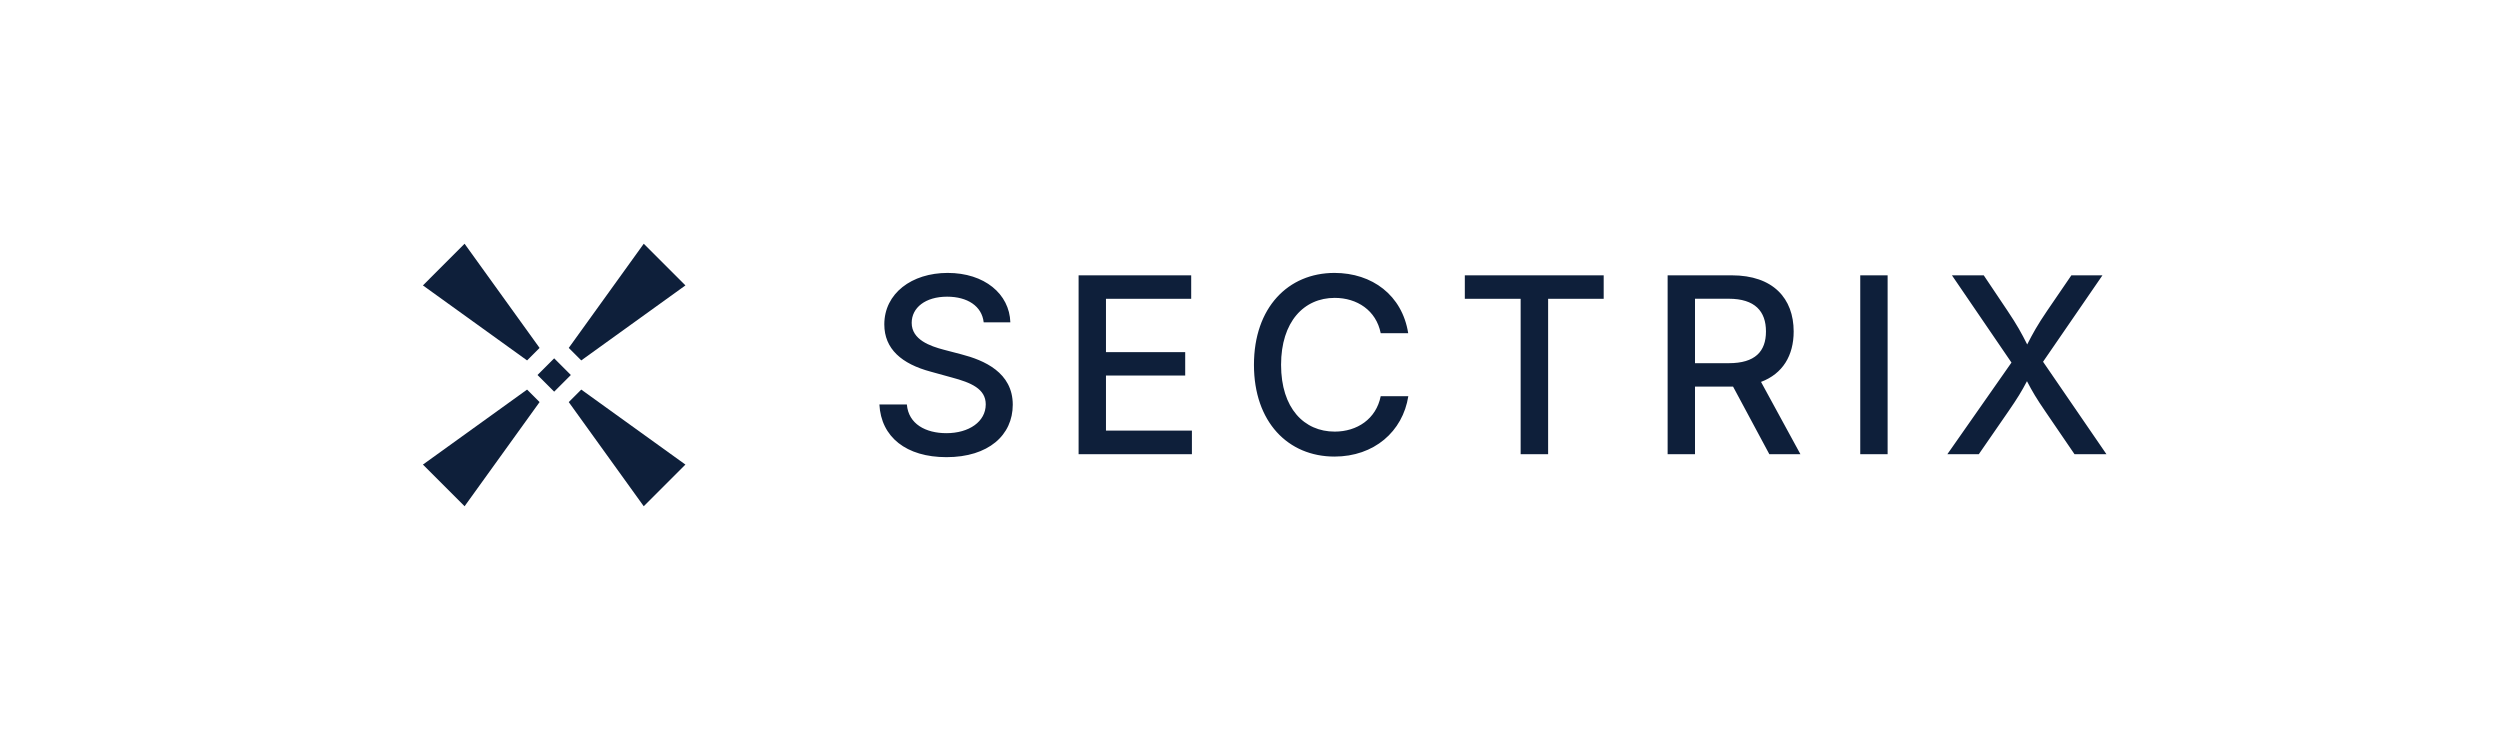
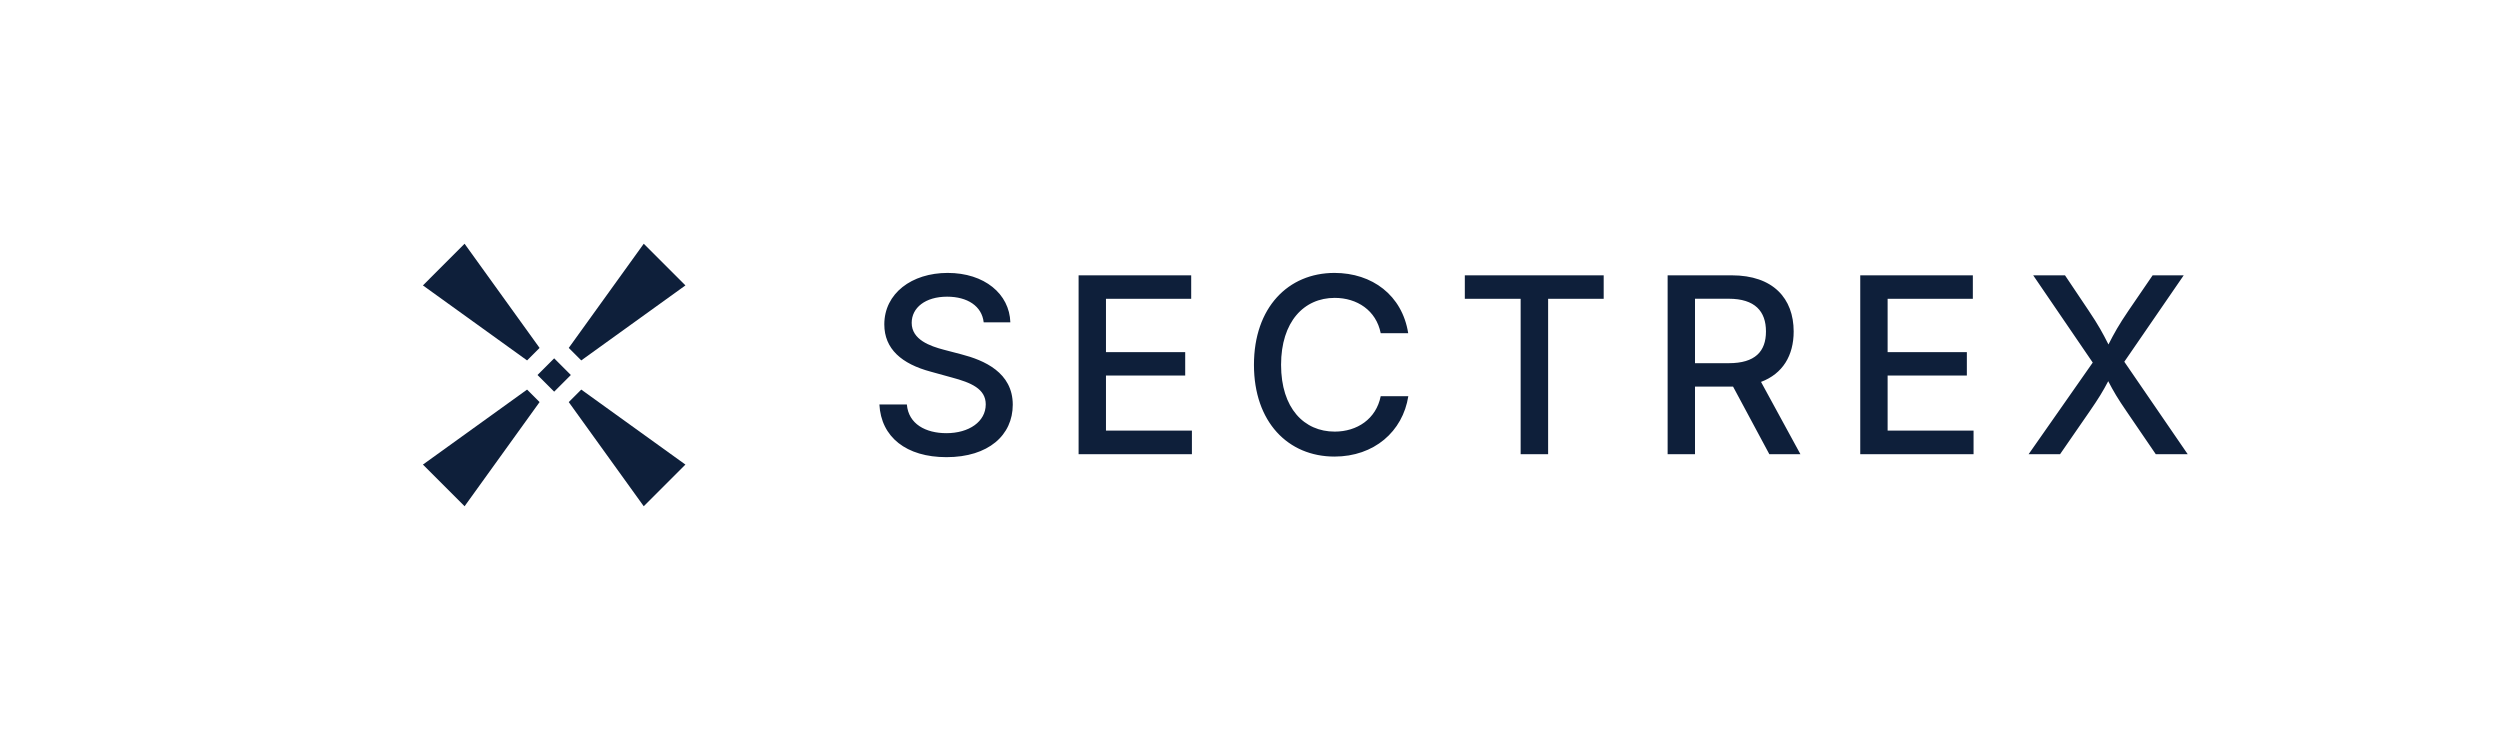
- <svg xmlns="http://www.w3.org/2000/svg" viewBox="0 0 1200 360" width="1200" height="360" role="img" aria-label="Sectrix monochrome">
+ <svg xmlns="http://www.w3.org/2000/svg" viewBox="0 0 1200 360" width="1200" height="360" role="img" aria-label="Sectrex monochrome">
  <rect width="1200" height="360" fill="#FFFFFF" />
  <g transform="translate(166, 80)">
    <polygon points="57,37 93,87 87,93 37,57" fill="#0E1F3A" />
    <polygon points="143,37 107,87 113,93 163,57" fill="#0E1F3A" />
    <polygon points="57,163 93,113 87,107 37,143" fill="#0E1F3A" />
    <polygon points="143,163 107,113 113,107 163,143" fill="#0E1F3A" />
    <polygon points="100,92 108,100 100,108 92,100" fill="#0E1F3A" />
  </g>
-   <text x="416" y="218" font-family="'Helvetica Neue', 'Inter', 'Arial', sans-serif" font-size="118" font-weight="500" fill="#0E1F3A" letter-spacing="16">SECTRIX</text>
+   <text x="416" y="218" font-family="'Helvetica Neue', 'Inter', 'Arial', sans-serif" font-size="118" font-weight="500" fill="#0E1F3A" letter-spacing="16">SECTREX</text>
</svg>
